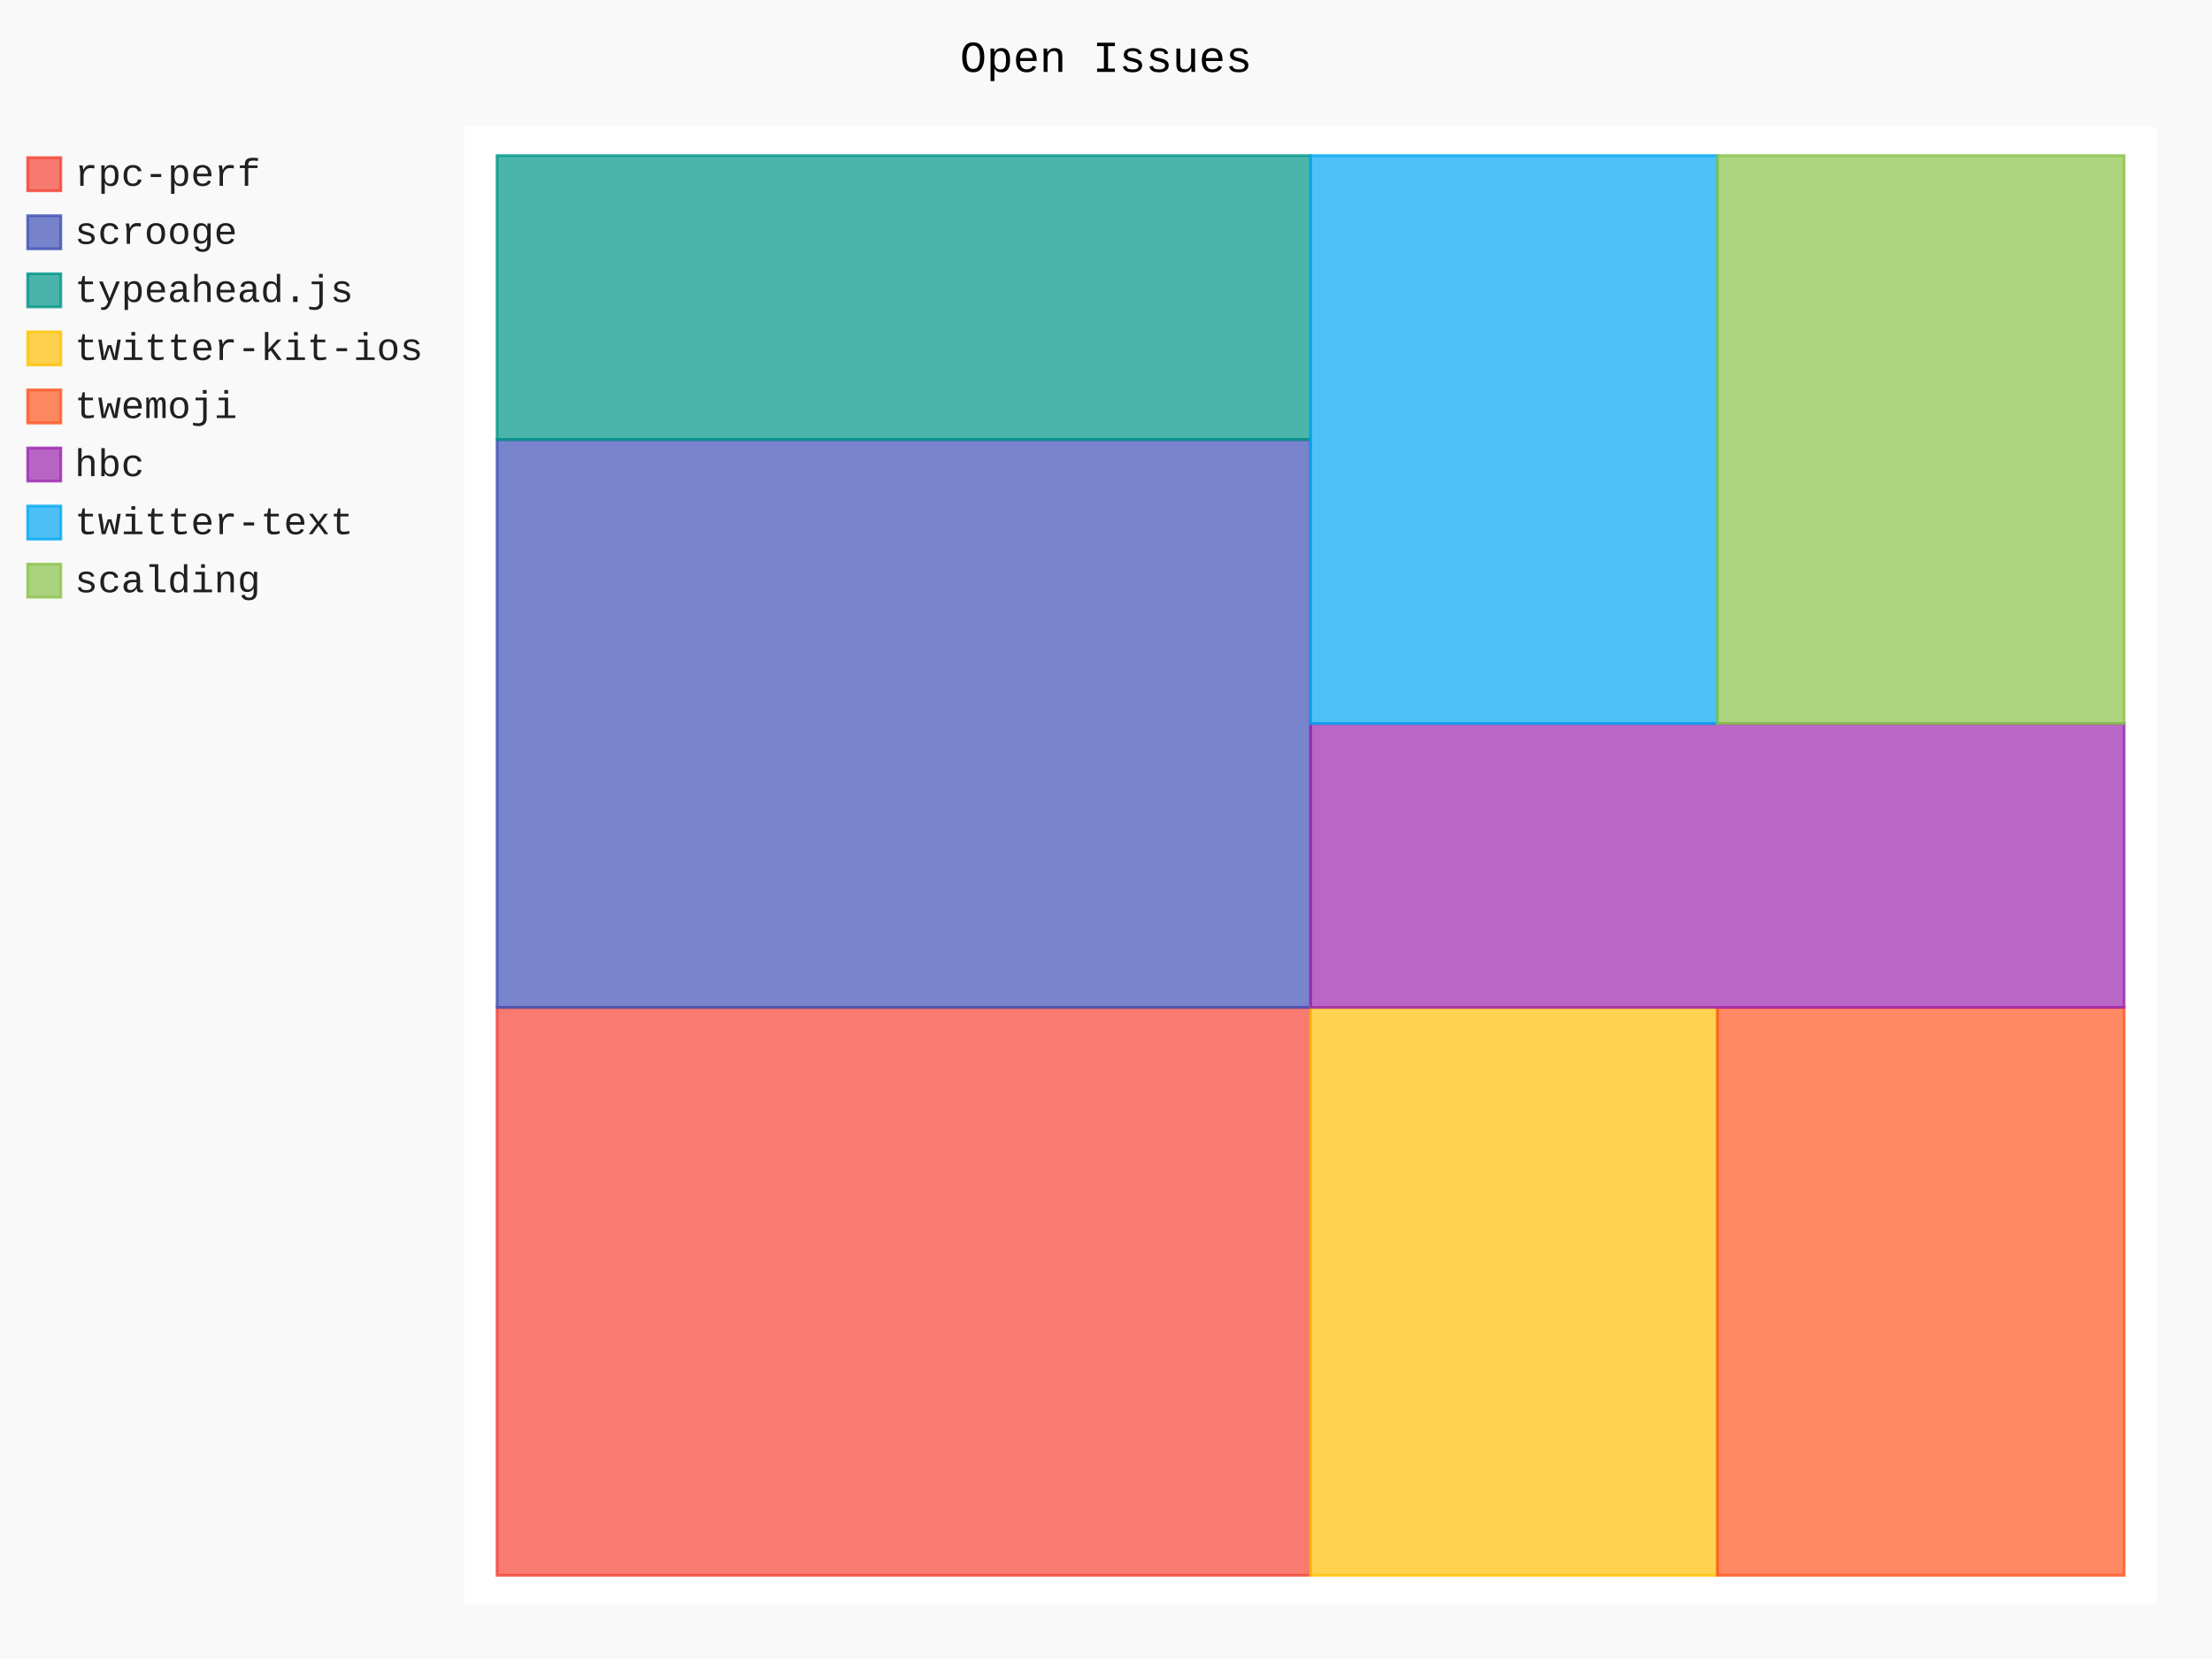
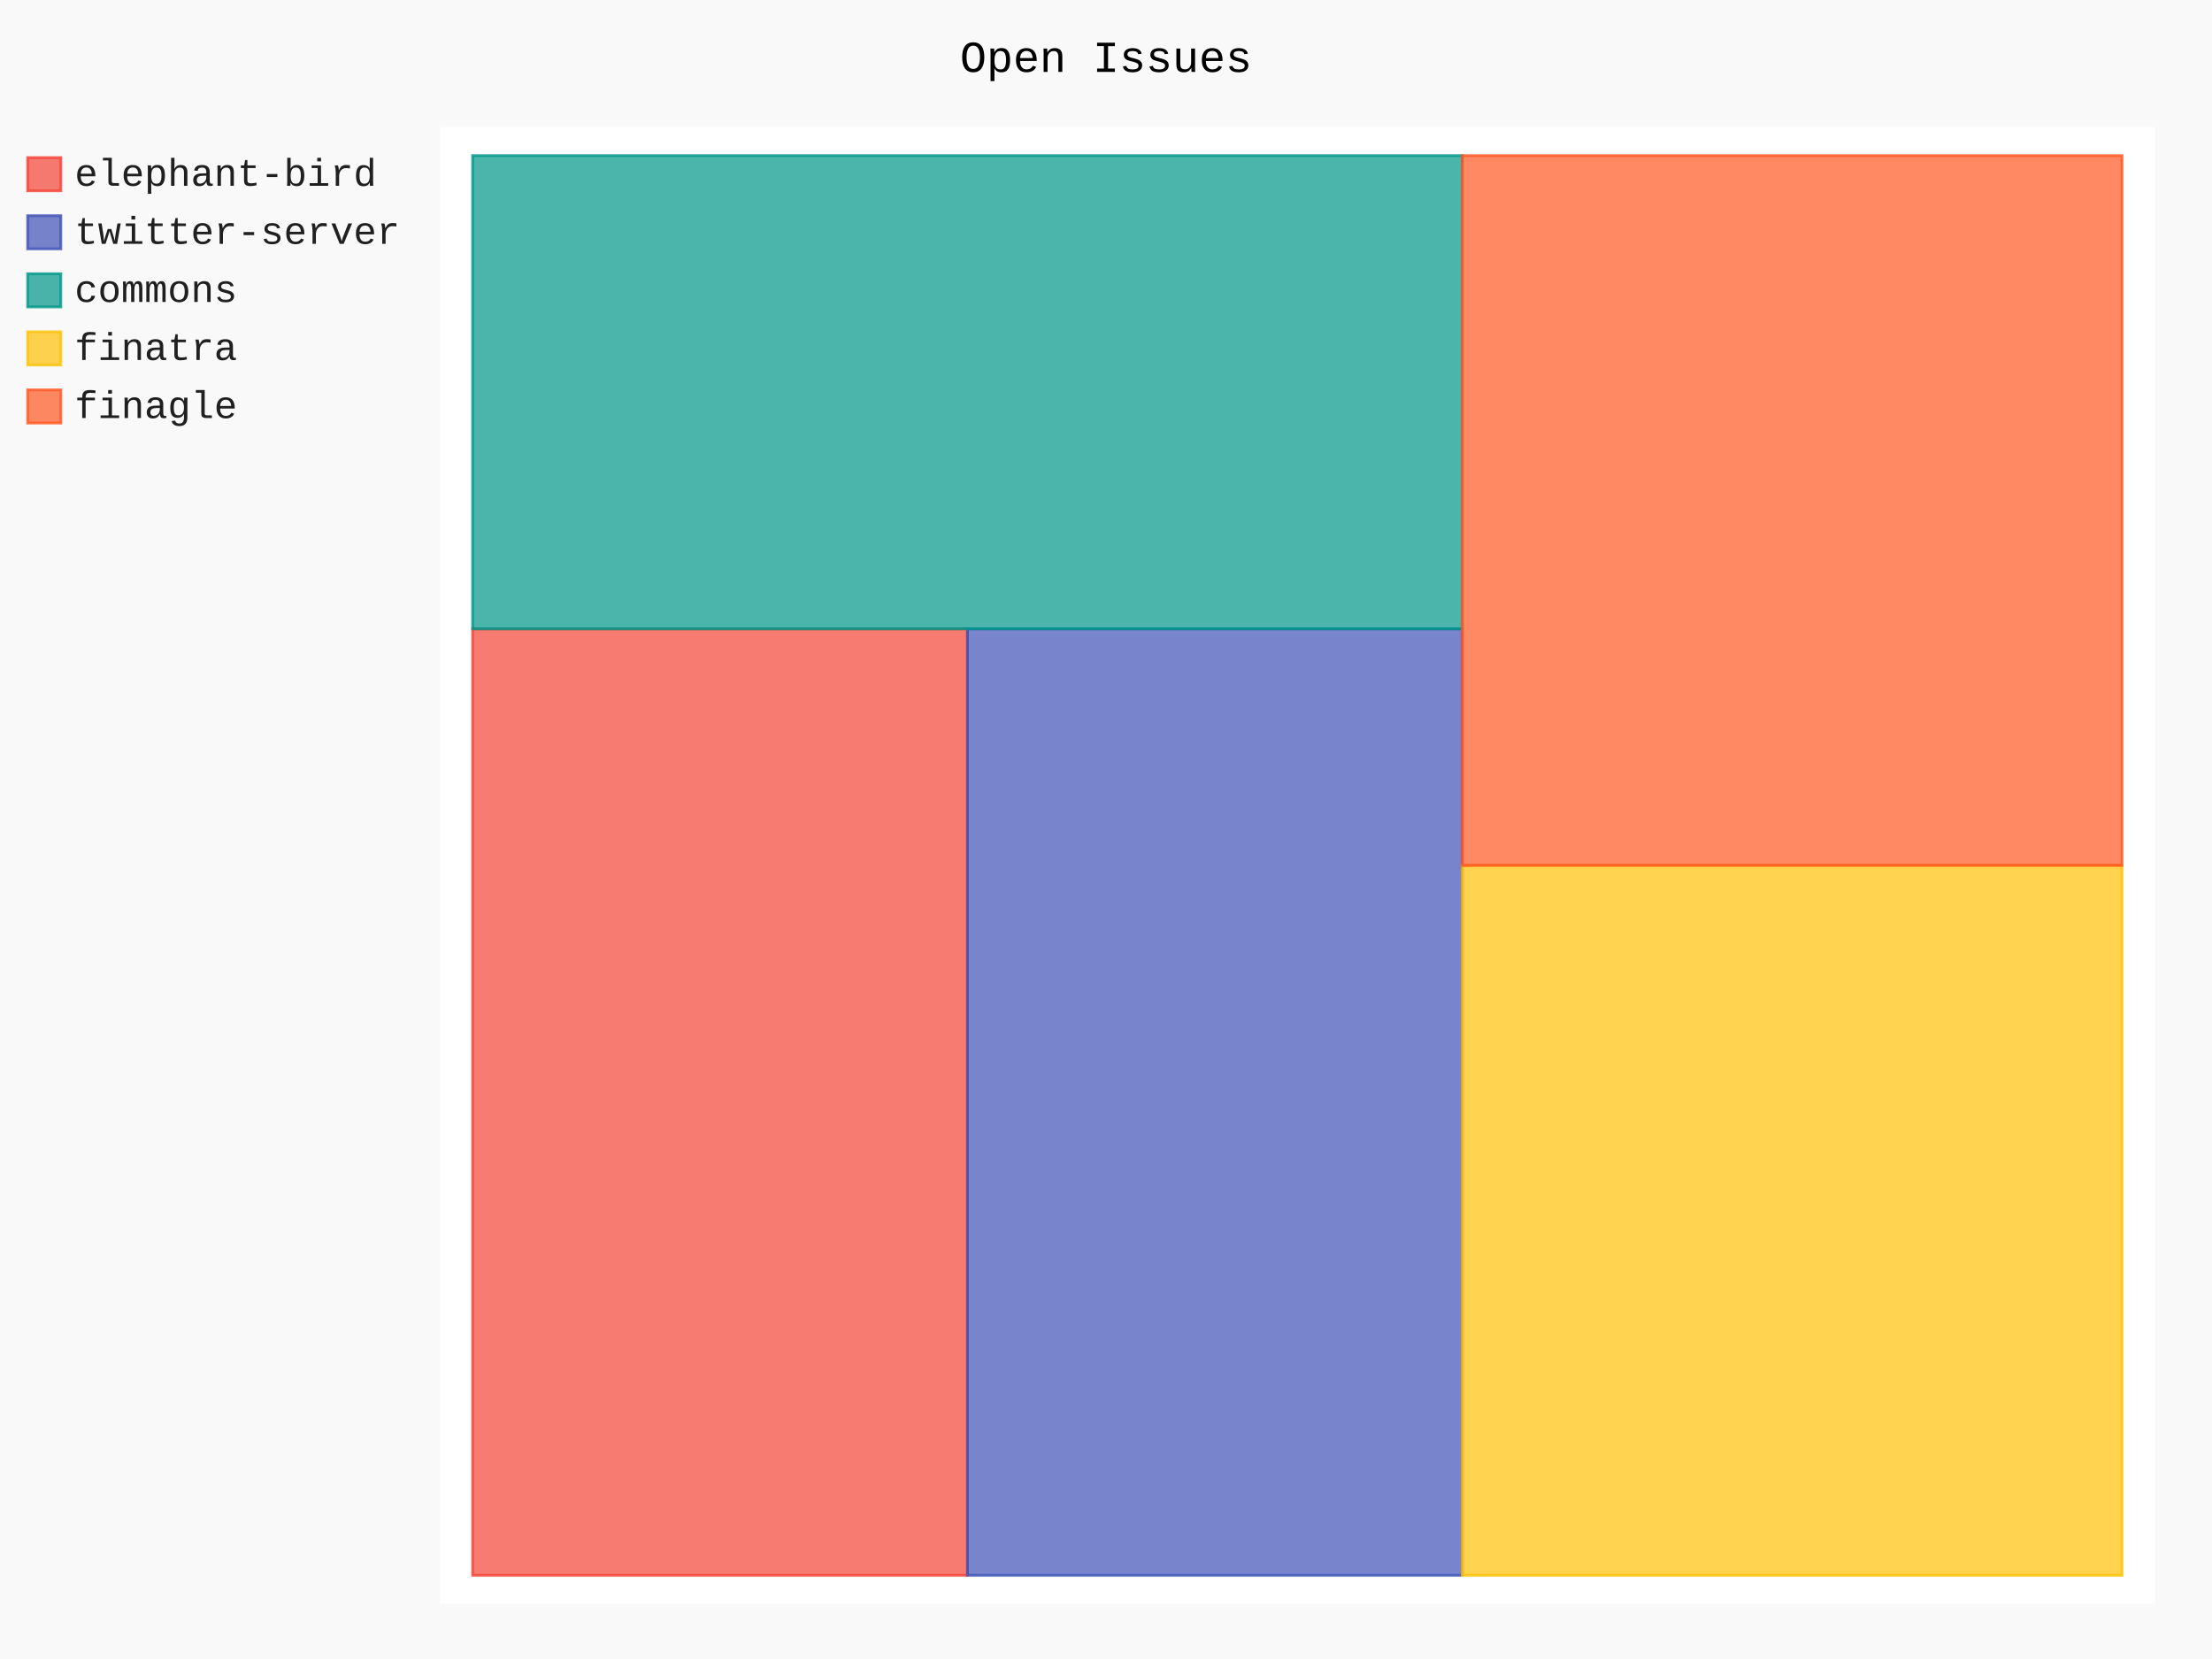
- <svg xmlns="http://www.w3.org/2000/svg" class="pygal-chart" id="chart-9c6caafd-5a74-4683-afad-428d84e79175" viewBox="0 0 800 600">
+ <svg xmlns="http://www.w3.org/2000/svg" class="pygal-chart" id="chart-091b663c-00e2-41c0-8f8c-34a8450ba736" viewBox="0 0 800 600">
  <defs>
-     <style type="text/css">#chart-9c6caafd-5a74-4683-afad-428d84e79175{-webkit-user-select:none;-webkit-font-smoothing:antialiased;font-family:Consolas,"Liberation Mono",Menlo,Courier,monospace}#chart-9c6caafd-5a74-4683-afad-428d84e79175 .title{font-family:Consolas,"Liberation Mono",Menlo,Courier,monospace;font-size:16px}#chart-9c6caafd-5a74-4683-afad-428d84e79175 .legends .legend text{font-family:Consolas,"Liberation Mono",Menlo,Courier,monospace;font-size:14px}#chart-9c6caafd-5a74-4683-afad-428d84e79175 .axis text{font-family:Consolas,"Liberation Mono",Menlo,Courier,monospace;font-size:10px}#chart-9c6caafd-5a74-4683-afad-428d84e79175 .axis text.major{font-family:Consolas,"Liberation Mono",Menlo,Courier,monospace;font-size:10px}#chart-9c6caafd-5a74-4683-afad-428d84e79175 .text-overlay text.value{font-family:Consolas,"Liberation Mono",Menlo,Courier,monospace;font-size:16px}#chart-9c6caafd-5a74-4683-afad-428d84e79175 .text-overlay text.label{font-family:Consolas,"Liberation Mono",Menlo,Courier,monospace;font-size:10px}#chart-9c6caafd-5a74-4683-afad-428d84e79175 .tooltip{font-family:Consolas,"Liberation Mono",Menlo,Courier,monospace;font-size:14px}#chart-9c6caafd-5a74-4683-afad-428d84e79175 text.no_data{font-family:Consolas,"Liberation Mono",Menlo,Courier,monospace;font-size:64px}
- #chart-9c6caafd-5a74-4683-afad-428d84e79175{background-color:rgba(249,249,249,1)}#chart-9c6caafd-5a74-4683-afad-428d84e79175 path,#chart-9c6caafd-5a74-4683-afad-428d84e79175 line,#chart-9c6caafd-5a74-4683-afad-428d84e79175 rect,#chart-9c6caafd-5a74-4683-afad-428d84e79175 circle{-webkit-transition:150ms;-moz-transition:150ms;transition:150ms}#chart-9c6caafd-5a74-4683-afad-428d84e79175 .graph &gt; .background{fill:rgba(249,249,249,1)}#chart-9c6caafd-5a74-4683-afad-428d84e79175 .plot &gt; .background{fill:rgba(255,255,255,1)}#chart-9c6caafd-5a74-4683-afad-428d84e79175 .graph{fill:rgba(0,0,0,.87)}#chart-9c6caafd-5a74-4683-afad-428d84e79175 text.no_data{fill:rgba(0,0,0,1)}#chart-9c6caafd-5a74-4683-afad-428d84e79175 .title{fill:rgba(0,0,0,1)}#chart-9c6caafd-5a74-4683-afad-428d84e79175 .legends .legend text{fill:rgba(0,0,0,.87)}#chart-9c6caafd-5a74-4683-afad-428d84e79175 .legends .legend:hover text{fill:rgba(0,0,0,1)}#chart-9c6caafd-5a74-4683-afad-428d84e79175 .axis .line{stroke:rgba(0,0,0,1)}#chart-9c6caafd-5a74-4683-afad-428d84e79175 .axis .guide.line{stroke:rgba(0,0,0,.54)}#chart-9c6caafd-5a74-4683-afad-428d84e79175 .axis .major.line{stroke:rgba(0,0,0,.87)}#chart-9c6caafd-5a74-4683-afad-428d84e79175 .axis text.major{fill:rgba(0,0,0,1)}#chart-9c6caafd-5a74-4683-afad-428d84e79175 .axis.y .guides:hover .guide.line,#chart-9c6caafd-5a74-4683-afad-428d84e79175 .line-graph .axis.x .guides:hover .guide.line,#chart-9c6caafd-5a74-4683-afad-428d84e79175 .stackedline-graph .axis.x .guides:hover .guide.line,#chart-9c6caafd-5a74-4683-afad-428d84e79175 .xy-graph .axis.x .guides:hover .guide.line{stroke:rgba(0,0,0,1)}#chart-9c6caafd-5a74-4683-afad-428d84e79175 .axis .guides:hover text{fill:rgba(0,0,0,1)}#chart-9c6caafd-5a74-4683-afad-428d84e79175 .reactive{fill-opacity:.7;stroke-opacity:.8}#chart-9c6caafd-5a74-4683-afad-428d84e79175 .ci{stroke:rgba(0,0,0,.87)}#chart-9c6caafd-5a74-4683-afad-428d84e79175 .reactive.active,#chart-9c6caafd-5a74-4683-afad-428d84e79175 .active .reactive{fill-opacity:.8;stroke-opacity:.9;stroke-width:4}#chart-9c6caafd-5a74-4683-afad-428d84e79175 .ci .reactive.active{stroke-width:1.5}#chart-9c6caafd-5a74-4683-afad-428d84e79175 .series text{fill:rgba(0,0,0,1)}#chart-9c6caafd-5a74-4683-afad-428d84e79175 .tooltip rect{fill:rgba(255,255,255,1);stroke:rgba(0,0,0,1);-webkit-transition:opacity 150ms;-moz-transition:opacity 150ms;transition:opacity 150ms}#chart-9c6caafd-5a74-4683-afad-428d84e79175 .tooltip .label{fill:rgba(0,0,0,.87)}#chart-9c6caafd-5a74-4683-afad-428d84e79175 .tooltip .label{fill:rgba(0,0,0,.87)}#chart-9c6caafd-5a74-4683-afad-428d84e79175 .tooltip .legend{font-size:.8em;fill:rgba(0,0,0,.54)}#chart-9c6caafd-5a74-4683-afad-428d84e79175 .tooltip .x_label{font-size:.6em;fill:rgba(0,0,0,1)}#chart-9c6caafd-5a74-4683-afad-428d84e79175 .tooltip .xlink{font-size:.5em;text-decoration:underline}#chart-9c6caafd-5a74-4683-afad-428d84e79175 .tooltip .value{font-size:1.5em}#chart-9c6caafd-5a74-4683-afad-428d84e79175 .bound{font-size:.5em}#chart-9c6caafd-5a74-4683-afad-428d84e79175 .max-value{font-size:.75em;fill:rgba(0,0,0,.54)}#chart-9c6caafd-5a74-4683-afad-428d84e79175 .map-element{fill:rgba(255,255,255,1);stroke:rgba(0,0,0,.54) !important}#chart-9c6caafd-5a74-4683-afad-428d84e79175 .map-element .reactive{fill-opacity:inherit;stroke-opacity:inherit}#chart-9c6caafd-5a74-4683-afad-428d84e79175 .color-0,#chart-9c6caafd-5a74-4683-afad-428d84e79175 .color-0 a:visited{stroke:#F44336;fill:#F44336}#chart-9c6caafd-5a74-4683-afad-428d84e79175 .color-1,#chart-9c6caafd-5a74-4683-afad-428d84e79175 .color-1 a:visited{stroke:#3F51B5;fill:#3F51B5}#chart-9c6caafd-5a74-4683-afad-428d84e79175 .color-2,#chart-9c6caafd-5a74-4683-afad-428d84e79175 .color-2 a:visited{stroke:#009688;fill:#009688}#chart-9c6caafd-5a74-4683-afad-428d84e79175 .color-3,#chart-9c6caafd-5a74-4683-afad-428d84e79175 .color-3 a:visited{stroke:#FFC107;fill:#FFC107}#chart-9c6caafd-5a74-4683-afad-428d84e79175 .color-4,#chart-9c6caafd-5a74-4683-afad-428d84e79175 .color-4 a:visited{stroke:#FF5722;fill:#FF5722}#chart-9c6caafd-5a74-4683-afad-428d84e79175 .color-5,#chart-9c6caafd-5a74-4683-afad-428d84e79175 .color-5 a:visited{stroke:#9C27B0;fill:#9C27B0}#chart-9c6caafd-5a74-4683-afad-428d84e79175 .color-6,#chart-9c6caafd-5a74-4683-afad-428d84e79175 .color-6 a:visited{stroke:#03A9F4;fill:#03A9F4}#chart-9c6caafd-5a74-4683-afad-428d84e79175 .color-7,#chart-9c6caafd-5a74-4683-afad-428d84e79175 .color-7 a:visited{stroke:#8BC34A;fill:#8BC34A}#chart-9c6caafd-5a74-4683-afad-428d84e79175 .text-overlay .color-0 text{fill:black}#chart-9c6caafd-5a74-4683-afad-428d84e79175 .text-overlay .color-1 text{fill:black}#chart-9c6caafd-5a74-4683-afad-428d84e79175 .text-overlay .color-2 text{fill:black}#chart-9c6caafd-5a74-4683-afad-428d84e79175 .text-overlay .color-3 text{fill:black}#chart-9c6caafd-5a74-4683-afad-428d84e79175 .text-overlay .color-4 text{fill:black}#chart-9c6caafd-5a74-4683-afad-428d84e79175 .text-overlay .color-5 text{fill:black}#chart-9c6caafd-5a74-4683-afad-428d84e79175 .text-overlay .color-6 text{fill:black}#chart-9c6caafd-5a74-4683-afad-428d84e79175 .text-overlay .color-7 text{fill:black}
- #chart-9c6caafd-5a74-4683-afad-428d84e79175 text.no_data{text-anchor:middle}#chart-9c6caafd-5a74-4683-afad-428d84e79175 .guide.line{fill:none}#chart-9c6caafd-5a74-4683-afad-428d84e79175 .centered{text-anchor:middle}#chart-9c6caafd-5a74-4683-afad-428d84e79175 .title{text-anchor:middle}#chart-9c6caafd-5a74-4683-afad-428d84e79175 .legends .legend text{fill-opacity:1}#chart-9c6caafd-5a74-4683-afad-428d84e79175 .axis.x text{text-anchor:middle}#chart-9c6caafd-5a74-4683-afad-428d84e79175 .axis.x:not(.web) text[transform]{text-anchor:start}#chart-9c6caafd-5a74-4683-afad-428d84e79175 .axis.x:not(.web) text[transform].backwards{text-anchor:end}#chart-9c6caafd-5a74-4683-afad-428d84e79175 .axis.y text{text-anchor:end}#chart-9c6caafd-5a74-4683-afad-428d84e79175 .axis.y text[transform].backwards{text-anchor:start}#chart-9c6caafd-5a74-4683-afad-428d84e79175 .axis.y2 text{text-anchor:start}#chart-9c6caafd-5a74-4683-afad-428d84e79175 .axis.y2 text[transform].backwards{text-anchor:end}#chart-9c6caafd-5a74-4683-afad-428d84e79175 .axis .guide.line{stroke-dasharray:4,4}#chart-9c6caafd-5a74-4683-afad-428d84e79175 .axis .major.guide.line{stroke-dasharray:6,6}#chart-9c6caafd-5a74-4683-afad-428d84e79175 .horizontal .axis.y .guide.line,#chart-9c6caafd-5a74-4683-afad-428d84e79175 .horizontal .axis.y2 .guide.line,#chart-9c6caafd-5a74-4683-afad-428d84e79175 .vertical .axis.x .guide.line{opacity:0}#chart-9c6caafd-5a74-4683-afad-428d84e79175 .horizontal .axis.always_show .guide.line,#chart-9c6caafd-5a74-4683-afad-428d84e79175 .vertical .axis.always_show .guide.line{opacity:1 !important}#chart-9c6caafd-5a74-4683-afad-428d84e79175 .axis.y .guides:hover .guide.line,#chart-9c6caafd-5a74-4683-afad-428d84e79175 .axis.y2 .guides:hover .guide.line,#chart-9c6caafd-5a74-4683-afad-428d84e79175 .axis.x .guides:hover .guide.line{opacity:1}#chart-9c6caafd-5a74-4683-afad-428d84e79175 .axis .guides:hover text{opacity:1}#chart-9c6caafd-5a74-4683-afad-428d84e79175 .nofill{fill:none}#chart-9c6caafd-5a74-4683-afad-428d84e79175 .subtle-fill{fill-opacity:.2}#chart-9c6caafd-5a74-4683-afad-428d84e79175 .dot{stroke-width:1px;fill-opacity:1}#chart-9c6caafd-5a74-4683-afad-428d84e79175 .dot.active{stroke-width:5px}#chart-9c6caafd-5a74-4683-afad-428d84e79175 .dot.negative{fill:transparent}#chart-9c6caafd-5a74-4683-afad-428d84e79175 text,#chart-9c6caafd-5a74-4683-afad-428d84e79175 tspan{stroke:none !important}#chart-9c6caafd-5a74-4683-afad-428d84e79175 .series text.active{opacity:1}#chart-9c6caafd-5a74-4683-afad-428d84e79175 .tooltip rect{fill-opacity:.95;stroke-width:.5}#chart-9c6caafd-5a74-4683-afad-428d84e79175 .tooltip text{fill-opacity:1}#chart-9c6caafd-5a74-4683-afad-428d84e79175 .showable{visibility:hidden}#chart-9c6caafd-5a74-4683-afad-428d84e79175 .showable.shown{visibility:visible}#chart-9c6caafd-5a74-4683-afad-428d84e79175 .gauge-background{fill:rgba(229,229,229,1);stroke:none}#chart-9c6caafd-5a74-4683-afad-428d84e79175 .bg-lines{stroke:rgba(249,249,249,1);stroke-width:2px}</style>
+     <style type="text/css">#chart-091b663c-00e2-41c0-8f8c-34a8450ba736{-webkit-user-select:none;-webkit-font-smoothing:antialiased;font-family:Consolas,"Liberation Mono",Menlo,Courier,monospace}#chart-091b663c-00e2-41c0-8f8c-34a8450ba736 .title{font-family:Consolas,"Liberation Mono",Menlo,Courier,monospace;font-size:16px}#chart-091b663c-00e2-41c0-8f8c-34a8450ba736 .legends .legend text{font-family:Consolas,"Liberation Mono",Menlo,Courier,monospace;font-size:14px}#chart-091b663c-00e2-41c0-8f8c-34a8450ba736 .axis text{font-family:Consolas,"Liberation Mono",Menlo,Courier,monospace;font-size:10px}#chart-091b663c-00e2-41c0-8f8c-34a8450ba736 .axis text.major{font-family:Consolas,"Liberation Mono",Menlo,Courier,monospace;font-size:10px}#chart-091b663c-00e2-41c0-8f8c-34a8450ba736 .text-overlay text.value{font-family:Consolas,"Liberation Mono",Menlo,Courier,monospace;font-size:16px}#chart-091b663c-00e2-41c0-8f8c-34a8450ba736 .text-overlay text.label{font-family:Consolas,"Liberation Mono",Menlo,Courier,monospace;font-size:10px}#chart-091b663c-00e2-41c0-8f8c-34a8450ba736 .tooltip{font-family:Consolas,"Liberation Mono",Menlo,Courier,monospace;font-size:14px}#chart-091b663c-00e2-41c0-8f8c-34a8450ba736 text.no_data{font-family:Consolas,"Liberation Mono",Menlo,Courier,monospace;font-size:64px}
+ #chart-091b663c-00e2-41c0-8f8c-34a8450ba736{background-color:rgba(249,249,249,1)}#chart-091b663c-00e2-41c0-8f8c-34a8450ba736 path,#chart-091b663c-00e2-41c0-8f8c-34a8450ba736 line,#chart-091b663c-00e2-41c0-8f8c-34a8450ba736 rect,#chart-091b663c-00e2-41c0-8f8c-34a8450ba736 circle{-webkit-transition:150ms;-moz-transition:150ms;transition:150ms}#chart-091b663c-00e2-41c0-8f8c-34a8450ba736 .graph &gt; .background{fill:rgba(249,249,249,1)}#chart-091b663c-00e2-41c0-8f8c-34a8450ba736 .plot &gt; .background{fill:rgba(255,255,255,1)}#chart-091b663c-00e2-41c0-8f8c-34a8450ba736 .graph{fill:rgba(0,0,0,.87)}#chart-091b663c-00e2-41c0-8f8c-34a8450ba736 text.no_data{fill:rgba(0,0,0,1)}#chart-091b663c-00e2-41c0-8f8c-34a8450ba736 .title{fill:rgba(0,0,0,1)}#chart-091b663c-00e2-41c0-8f8c-34a8450ba736 .legends .legend text{fill:rgba(0,0,0,.87)}#chart-091b663c-00e2-41c0-8f8c-34a8450ba736 .legends .legend:hover text{fill:rgba(0,0,0,1)}#chart-091b663c-00e2-41c0-8f8c-34a8450ba736 .axis .line{stroke:rgba(0,0,0,1)}#chart-091b663c-00e2-41c0-8f8c-34a8450ba736 .axis .guide.line{stroke:rgba(0,0,0,.54)}#chart-091b663c-00e2-41c0-8f8c-34a8450ba736 .axis .major.line{stroke:rgba(0,0,0,.87)}#chart-091b663c-00e2-41c0-8f8c-34a8450ba736 .axis text.major{fill:rgba(0,0,0,1)}#chart-091b663c-00e2-41c0-8f8c-34a8450ba736 .axis.y .guides:hover .guide.line,#chart-091b663c-00e2-41c0-8f8c-34a8450ba736 .line-graph .axis.x .guides:hover .guide.line,#chart-091b663c-00e2-41c0-8f8c-34a8450ba736 .stackedline-graph .axis.x .guides:hover .guide.line,#chart-091b663c-00e2-41c0-8f8c-34a8450ba736 .xy-graph .axis.x .guides:hover .guide.line{stroke:rgba(0,0,0,1)}#chart-091b663c-00e2-41c0-8f8c-34a8450ba736 .axis .guides:hover text{fill:rgba(0,0,0,1)}#chart-091b663c-00e2-41c0-8f8c-34a8450ba736 .reactive{fill-opacity:.7;stroke-opacity:.8}#chart-091b663c-00e2-41c0-8f8c-34a8450ba736 .ci{stroke:rgba(0,0,0,.87)}#chart-091b663c-00e2-41c0-8f8c-34a8450ba736 .reactive.active,#chart-091b663c-00e2-41c0-8f8c-34a8450ba736 .active .reactive{fill-opacity:.8;stroke-opacity:.9;stroke-width:4}#chart-091b663c-00e2-41c0-8f8c-34a8450ba736 .ci .reactive.active{stroke-width:1.5}#chart-091b663c-00e2-41c0-8f8c-34a8450ba736 .series text{fill:rgba(0,0,0,1)}#chart-091b663c-00e2-41c0-8f8c-34a8450ba736 .tooltip rect{fill:rgba(255,255,255,1);stroke:rgba(0,0,0,1);-webkit-transition:opacity 150ms;-moz-transition:opacity 150ms;transition:opacity 150ms}#chart-091b663c-00e2-41c0-8f8c-34a8450ba736 .tooltip .label{fill:rgba(0,0,0,.87)}#chart-091b663c-00e2-41c0-8f8c-34a8450ba736 .tooltip .label{fill:rgba(0,0,0,.87)}#chart-091b663c-00e2-41c0-8f8c-34a8450ba736 .tooltip .legend{font-size:.8em;fill:rgba(0,0,0,.54)}#chart-091b663c-00e2-41c0-8f8c-34a8450ba736 .tooltip .x_label{font-size:.6em;fill:rgba(0,0,0,1)}#chart-091b663c-00e2-41c0-8f8c-34a8450ba736 .tooltip .xlink{font-size:.5em;text-decoration:underline}#chart-091b663c-00e2-41c0-8f8c-34a8450ba736 .tooltip .value{font-size:1.5em}#chart-091b663c-00e2-41c0-8f8c-34a8450ba736 .bound{font-size:.5em}#chart-091b663c-00e2-41c0-8f8c-34a8450ba736 .max-value{font-size:.75em;fill:rgba(0,0,0,.54)}#chart-091b663c-00e2-41c0-8f8c-34a8450ba736 .map-element{fill:rgba(255,255,255,1);stroke:rgba(0,0,0,.54) !important}#chart-091b663c-00e2-41c0-8f8c-34a8450ba736 .map-element .reactive{fill-opacity:inherit;stroke-opacity:inherit}#chart-091b663c-00e2-41c0-8f8c-34a8450ba736 .color-0,#chart-091b663c-00e2-41c0-8f8c-34a8450ba736 .color-0 a:visited{stroke:#F44336;fill:#F44336}#chart-091b663c-00e2-41c0-8f8c-34a8450ba736 .color-1,#chart-091b663c-00e2-41c0-8f8c-34a8450ba736 .color-1 a:visited{stroke:#3F51B5;fill:#3F51B5}#chart-091b663c-00e2-41c0-8f8c-34a8450ba736 .color-2,#chart-091b663c-00e2-41c0-8f8c-34a8450ba736 .color-2 a:visited{stroke:#009688;fill:#009688}#chart-091b663c-00e2-41c0-8f8c-34a8450ba736 .color-3,#chart-091b663c-00e2-41c0-8f8c-34a8450ba736 .color-3 a:visited{stroke:#FFC107;fill:#FFC107}#chart-091b663c-00e2-41c0-8f8c-34a8450ba736 .color-4,#chart-091b663c-00e2-41c0-8f8c-34a8450ba736 .color-4 a:visited{stroke:#FF5722;fill:#FF5722}#chart-091b663c-00e2-41c0-8f8c-34a8450ba736 .text-overlay .color-0 text{fill:black}#chart-091b663c-00e2-41c0-8f8c-34a8450ba736 .text-overlay .color-1 text{fill:black}#chart-091b663c-00e2-41c0-8f8c-34a8450ba736 .text-overlay .color-2 text{fill:black}#chart-091b663c-00e2-41c0-8f8c-34a8450ba736 .text-overlay .color-3 text{fill:black}#chart-091b663c-00e2-41c0-8f8c-34a8450ba736 .text-overlay .color-4 text{fill:black}
+ #chart-091b663c-00e2-41c0-8f8c-34a8450ba736 text.no_data{text-anchor:middle}#chart-091b663c-00e2-41c0-8f8c-34a8450ba736 .guide.line{fill:none}#chart-091b663c-00e2-41c0-8f8c-34a8450ba736 .centered{text-anchor:middle}#chart-091b663c-00e2-41c0-8f8c-34a8450ba736 .title{text-anchor:middle}#chart-091b663c-00e2-41c0-8f8c-34a8450ba736 .legends .legend text{fill-opacity:1}#chart-091b663c-00e2-41c0-8f8c-34a8450ba736 .axis.x text{text-anchor:middle}#chart-091b663c-00e2-41c0-8f8c-34a8450ba736 .axis.x:not(.web) text[transform]{text-anchor:start}#chart-091b663c-00e2-41c0-8f8c-34a8450ba736 .axis.x:not(.web) text[transform].backwards{text-anchor:end}#chart-091b663c-00e2-41c0-8f8c-34a8450ba736 .axis.y text{text-anchor:end}#chart-091b663c-00e2-41c0-8f8c-34a8450ba736 .axis.y text[transform].backwards{text-anchor:start}#chart-091b663c-00e2-41c0-8f8c-34a8450ba736 .axis.y2 text{text-anchor:start}#chart-091b663c-00e2-41c0-8f8c-34a8450ba736 .axis.y2 text[transform].backwards{text-anchor:end}#chart-091b663c-00e2-41c0-8f8c-34a8450ba736 .axis .guide.line{stroke-dasharray:4,4}#chart-091b663c-00e2-41c0-8f8c-34a8450ba736 .axis .major.guide.line{stroke-dasharray:6,6}#chart-091b663c-00e2-41c0-8f8c-34a8450ba736 .horizontal .axis.y .guide.line,#chart-091b663c-00e2-41c0-8f8c-34a8450ba736 .horizontal .axis.y2 .guide.line,#chart-091b663c-00e2-41c0-8f8c-34a8450ba736 .vertical .axis.x .guide.line{opacity:0}#chart-091b663c-00e2-41c0-8f8c-34a8450ba736 .horizontal .axis.always_show .guide.line,#chart-091b663c-00e2-41c0-8f8c-34a8450ba736 .vertical .axis.always_show .guide.line{opacity:1 !important}#chart-091b663c-00e2-41c0-8f8c-34a8450ba736 .axis.y .guides:hover .guide.line,#chart-091b663c-00e2-41c0-8f8c-34a8450ba736 .axis.y2 .guides:hover .guide.line,#chart-091b663c-00e2-41c0-8f8c-34a8450ba736 .axis.x .guides:hover .guide.line{opacity:1}#chart-091b663c-00e2-41c0-8f8c-34a8450ba736 .axis .guides:hover text{opacity:1}#chart-091b663c-00e2-41c0-8f8c-34a8450ba736 .nofill{fill:none}#chart-091b663c-00e2-41c0-8f8c-34a8450ba736 .subtle-fill{fill-opacity:.2}#chart-091b663c-00e2-41c0-8f8c-34a8450ba736 .dot{stroke-width:1px;fill-opacity:1}#chart-091b663c-00e2-41c0-8f8c-34a8450ba736 .dot.active{stroke-width:5px}#chart-091b663c-00e2-41c0-8f8c-34a8450ba736 .dot.negative{fill:transparent}#chart-091b663c-00e2-41c0-8f8c-34a8450ba736 text,#chart-091b663c-00e2-41c0-8f8c-34a8450ba736 tspan{stroke:none !important}#chart-091b663c-00e2-41c0-8f8c-34a8450ba736 .series text.active{opacity:1}#chart-091b663c-00e2-41c0-8f8c-34a8450ba736 .tooltip rect{fill-opacity:.95;stroke-width:.5}#chart-091b663c-00e2-41c0-8f8c-34a8450ba736 .tooltip text{fill-opacity:1}#chart-091b663c-00e2-41c0-8f8c-34a8450ba736 .showable{visibility:hidden}#chart-091b663c-00e2-41c0-8f8c-34a8450ba736 .showable.shown{visibility:visible}#chart-091b663c-00e2-41c0-8f8c-34a8450ba736 .gauge-background{fill:rgba(229,229,229,1);stroke:none}#chart-091b663c-00e2-41c0-8f8c-34a8450ba736 .bg-lines{stroke:rgba(249,249,249,1);stroke-width:2px}</style>
  </defs>
  <g class="graph treemap-graph vertical">
    <rect class="background" height="600" width="800" x="0" y="0" />
-     <g class="plot" transform="translate(168, 46)">
-       <rect class="background" height="534" width="612.0" x="0" y="0" />
+     <g class="plot" transform="translate(159, 46)">
+       <rect class="background" height="534" width="620.4" x="0" y="0" />
      <g class="series serie-0 color-0">
        <g class="rects">
          <g class="rect">
-             <rect class="rect reactive tooltip-trigger" height="205.385" width="294.231" x="11.769" y="318.346" />
+             <rect class="rect reactive tooltip-trigger" height="342.308" width="178.962" x="11.931" y="181.423" />
          </g>
        </g>
      </g>
      <g class="series serie-1 color-1">
        <g class="rects">
          <g class="rect">
-             <rect class="rect reactive tooltip-trigger" height="205.385" width="294.231" x="11.769" y="112.962" />
+             <rect class="rect reactive tooltip-trigger" height="342.308" width="178.962" x="190.892" y="181.423" />
          </g>
        </g>
      </g>
      <g class="series serie-2 color-2">
        <g class="rects">
          <g class="rect">
-             <rect class="rect reactive tooltip-trigger" height="102.692" width="294.231" x="11.769" y="10.269" />
+             <rect class="rect reactive tooltip-trigger" height="171.154" width="357.923" x="11.931" y="10.269" />
          </g>
        </g>
      </g>
      <g class="series serie-3 color-3">
        <g class="rects">
          <g class="rect">
-             <rect class="rect reactive tooltip-trigger" height="205.385" width="147.115" x="306.0" y="318.346" />
+             <rect class="rect reactive tooltip-trigger" height="256.731" width="238.615" x="369.854" y="267.0" />
          </g>
        </g>
      </g>
      <g class="series serie-4 color-4">
        <g class="rects">
          <g class="rect">
-             <rect class="rect reactive tooltip-trigger" height="205.385" width="147.115" x="453.115" y="318.346" />
-           </g>
-         </g>
-       </g>
-       <g class="series serie-5 color-5">
-         <g class="rects">
-           <g class="rect">
-             <rect class="rect reactive tooltip-trigger" height="102.692" width="294.231" x="306.0" y="215.654" />
-           </g>
-         </g>
-       </g>
-       <g class="series serie-6 color-6">
-         <g class="rects">
-           <g class="rect">
-             <rect class="rect reactive tooltip-trigger" height="205.385" width="147.115" x="306.0" y="10.269" />
-           </g>
-         </g>
-       </g>
-       <g class="series serie-7 color-7">
-         <g class="rects">
-           <g class="rect">
-             <rect class="rect reactive tooltip-trigger" height="205.385" width="147.115" x="453.115" y="10.269" />
+             <rect class="rect reactive tooltip-trigger" height="256.731" width="238.615" x="369.854" y="10.269" />
          </g>
        </g>
      </g>
    </g>
    <g class="titles">
      <text class="title plot_title" x="400.0" y="26">Open Issues</text>
    </g>
-     <g class="plot overlay" transform="translate(168, 46)">
+     <g class="plot overlay" transform="translate(159, 46)">
      <g class="series serie-0 color-0" />
      <g class="series serie-1 color-1" />
      <g class="series serie-2 color-2" />
      <g class="series serie-3 color-3" />
      <g class="series serie-4 color-4" />
-       <g class="series serie-5 color-5" />
-       <g class="series serie-6 color-6" />
-       <g class="series serie-7 color-7" />
    </g>
-     <g class="plot text-overlay" transform="translate(168, 46)">
+     <g class="plot text-overlay" transform="translate(159, 46)">
      <g class="series serie-0 color-0" />
      <g class="series serie-1 color-1" />
      <g class="series serie-2 color-2" />
      <g class="series serie-3 color-3" />
      <g class="series serie-4 color-4" />
-       <g class="series serie-5 color-5" />
-       <g class="series serie-6 color-6" />
-       <g class="series serie-7 color-7" />
    </g>
-     <g class="plot tooltip-overlay" transform="translate(168, 46)">
+     <g class="plot tooltip-overlay" transform="translate(159, 46)">
      <g class="tooltip" style="opacity: 0" transform="translate(0 0)">
        <rect class="tooltip-box" height="0" rx="0" ry="0" width="0" />
        <g class="text" />
      </g>
    </g>
    <g class="legends" transform="translate(10, 56)">
      <g class="legend reactive activate-serie" id="activate-serie-0">
        <rect class="color-0 reactive" height="12" width="12" x="0.0" y="1.0" />
-         <text x="17.0" y="11.2">rpc-perf</text>
+         <text x="17.0" y="11.2">elephant-bird</text>
      </g>
      <g class="legend reactive activate-serie" id="activate-serie-1">
        <rect class="color-1 reactive" height="12" width="12" x="0.0" y="22.0" />
-         <text x="17.0" y="32.2">scrooge</text>
+         <text x="17.0" y="32.2">twitter-server</text>
      </g>
      <g class="legend reactive activate-serie" id="activate-serie-2">
        <rect class="color-2 reactive" height="12" width="12" x="0.0" y="43.0" />
-         <text x="17.0" y="53.2">typeahead.js</text>
+         <text x="17.0" y="53.2">commons</text>
      </g>
      <g class="legend reactive activate-serie" id="activate-serie-3">
        <rect class="color-3 reactive" height="12" width="12" x="0.0" y="64.0" />
-         <text x="17.0" y="74.2">twitter-kit-ios</text>
+         <text x="17.0" y="74.2">finatra</text>
      </g>
      <g class="legend reactive activate-serie" id="activate-serie-4">
        <rect class="color-4 reactive" height="12" width="12" x="0.0" y="85.0" />
-         <text x="17.0" y="95.2">twemoji</text>
-       </g>
-       <g class="legend reactive activate-serie" id="activate-serie-5">
-         <rect class="color-5 reactive" height="12" width="12" x="0.0" y="106.0" />
-         <text x="17.0" y="116.2">hbc</text>
-       </g>
-       <g class="legend reactive activate-serie" id="activate-serie-6">
-         <rect class="color-6 reactive" height="12" width="12" x="0.0" y="127.0" />
-         <text x="17.0" y="137.2">twitter-text</text>
-       </g>
-       <g class="legend reactive activate-serie" id="activate-serie-7">
-         <rect class="color-7 reactive" height="12" width="12" x="0.0" y="148.0" />
-         <text x="17.0" y="158.2">scalding</text>
+         <text x="17.0" y="95.2">finagle</text>
      </g>
    </g>
    <g class="legends" transform="translate(790, 56)" />
  </g>
</svg>
